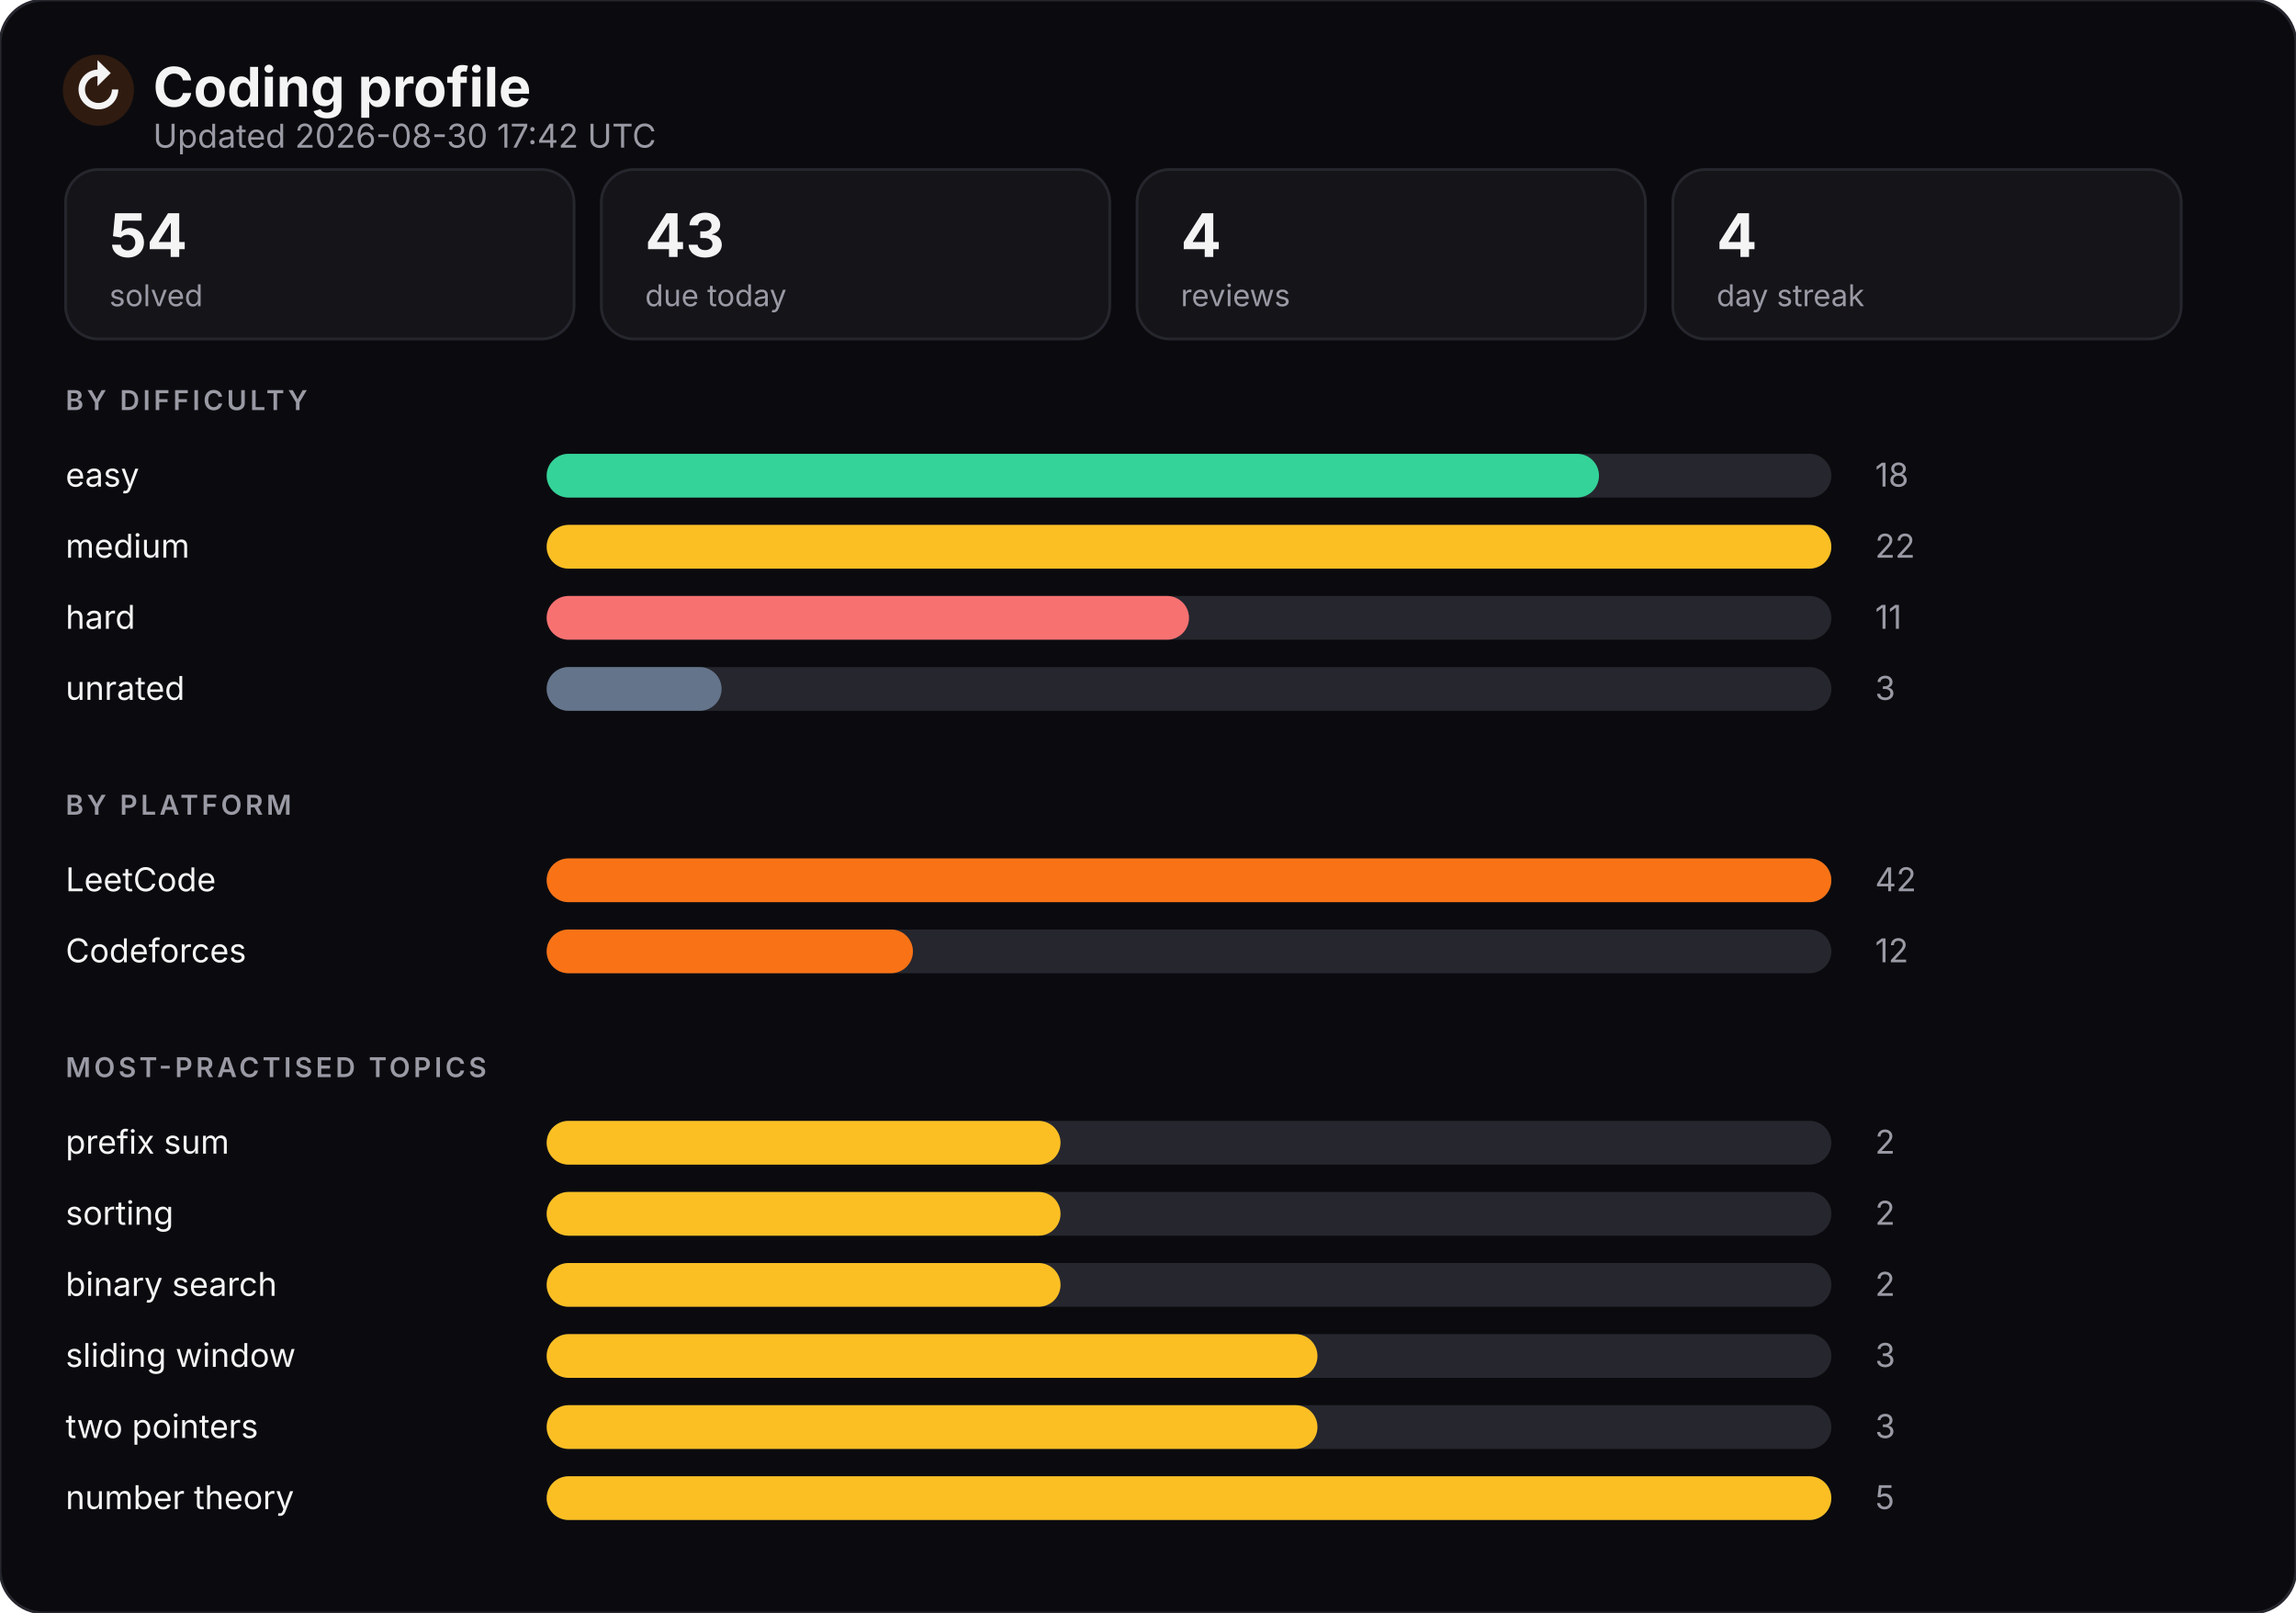
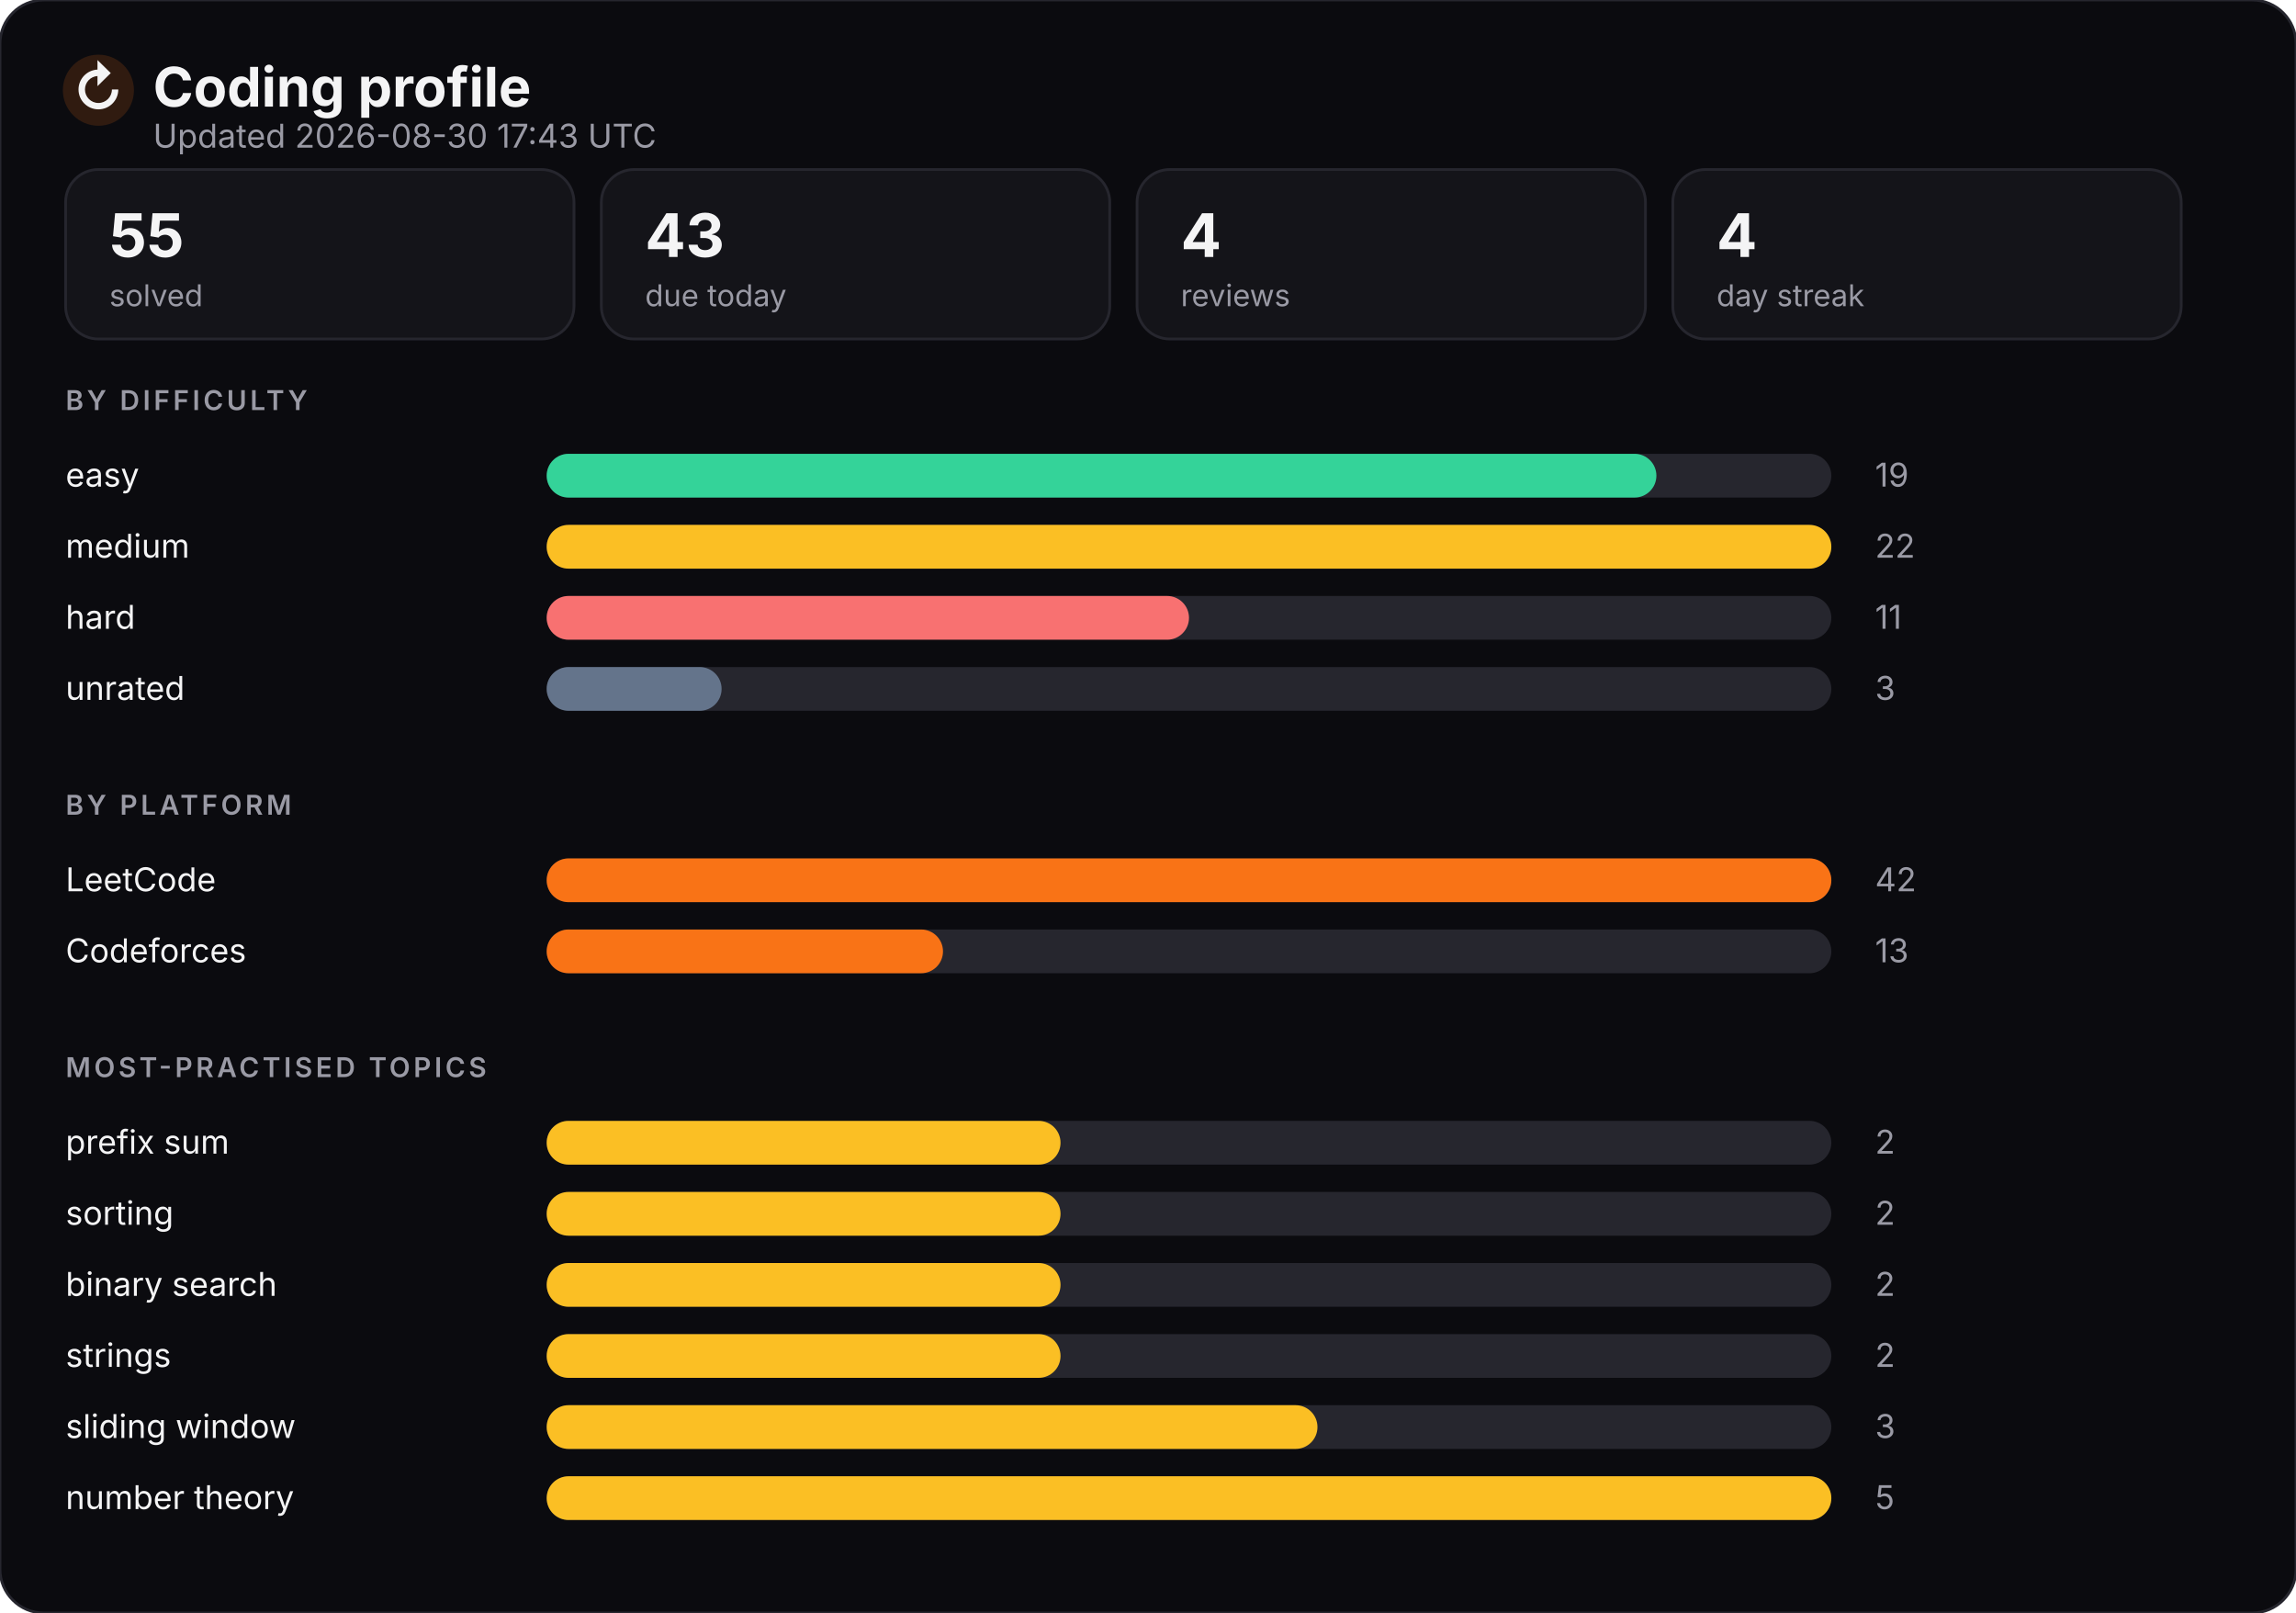
<svg xmlns="http://www.w3.org/2000/svg" width="840" height="590" viewBox="0 0 840 590" role="img" aria-label="Coding profile">
  <style>
    text { font-family: -apple-system, BlinkMacSystemFont, "Segoe UI", Inter, sans-serif; }
    .title { fill: #f4f4f5; font-size: 20px; font-weight: 700; }
    .subtitle { fill: #9a9aa5; font-size: 12px; }
    .section { fill: #9a9aa5; font-size: 10px; letter-spacing: 0.12em; font-weight: 600; }
    .label { fill: #f4f4f5; font-size: 12px; }
    .value { fill: #9a9aa5; font-size: 12px; }
    .tileValue { fill: #f4f4f5; font-size: 22px; font-weight: 700; }
    .tileLabel { fill: #9a9aa5; font-size: 11px; }

    .bar { transform-origin: 200px center; animation: grow 900ms cubic-bezier(.2,.8,.2,1) both; }
    .tile { animation: rise 600ms cubic-bezier(.2,.8,.2,1) both; }
    @keyframes grow { from { transform: scaleX(0); } to { transform: scaleX(1); } }
    @keyframes rise { from { opacity: 0; transform: translateY(6px); } to { opacity: 1; transform: none; } }
    @media (prefers-reduced-motion: reduce) {
      .bar, .tile { animation: none; }
    }
  </style>
  <rect width="840" height="590" rx="16" fill="#0b0b0f" stroke="#26262e" />
  <circle cx="36" cy="33" r="13" fill="#f97316" opacity="0.16" />
  <text x="36" y="40" class="title" fill="#f97316" text-anchor="middle">↻</text>
  <text x="56" y="39" class="title">Coding profile</text>
-   <text x="56" y="54" class="subtitle">Updated 2026-08-30 17:42 UTC</text>
+   <text x="56" y="54" class="subtitle">Updated 2026-08-30 17:43 UTC</text>
  <g class="tile" style="animation-delay:0s">
    <rect x="24" y="62" width="186" height="62" rx="12" fill="#141419" stroke="#26262e" />
-     <text x="40" y="94" class="tileValue">54</text>
+     <text x="40" y="94" class="tileValue">55</text>
    <text x="40" y="112" class="tileLabel">solved</text>
  </g>
  <g class="tile" style="animation-delay:0.06s">
    <rect x="220" y="62" width="186" height="62" rx="12" fill="#141419" stroke="#26262e" />
    <text x="236" y="94" class="tileValue">43</text>
    <text x="236" y="112" class="tileLabel">due today</text>
  </g>
  <g class="tile" style="animation-delay:0.12s">
    <rect x="416" y="62" width="186" height="62" rx="12" fill="#141419" stroke="#26262e" />
    <text x="432" y="94" class="tileValue">4</text>
    <text x="432" y="112" class="tileLabel">reviews</text>
  </g>
  <g class="tile" style="animation-delay:0.18s">
    <rect x="612" y="62" width="186" height="62" rx="12" fill="#141419" stroke="#26262e" />
    <text x="628" y="94" class="tileValue">4</text>
    <text x="628" y="112" class="tileLabel">day streak</text>
  </g>
  <text x="24" y="150" class="section">BY DIFFICULTY</text>
  <text x="24" y="178" class="label">easy</text>
  <rect x="200" y="166" width="470" height="16" rx="8" fill="#26262e" />
-   <rect x="200" y="166" width="385" height="16" rx="8" fill="#34d399" class="bar" style="animation-delay:0s" />
-   <text x="686" y="178" class="value">18</text>
+   <rect x="200" y="166" width="406" height="16" rx="8" fill="#34d399" class="bar" style="animation-delay:0s" />
+   <text x="686" y="178" class="value">19</text>
  <text x="24" y="204" class="label">medium</text>
  <rect x="200" y="192" width="470" height="16" rx="8" fill="#26262e" />
  <rect x="200" y="192" width="470" height="16" rx="8" fill="#fbbf24" class="bar" style="animation-delay:0.08s" />
  <text x="686" y="204" class="value">22</text>
  <text x="24" y="230" class="label">hard</text>
  <rect x="200" y="218" width="470" height="16" rx="8" fill="#26262e" />
  <rect x="200" y="218" width="235" height="16" rx="8" fill="#f87171" class="bar" style="animation-delay:0.16s" />
  <text x="686" y="230" class="value">11</text>
  <text x="24" y="256" class="label">unrated</text>
  <rect x="200" y="244" width="470" height="16" rx="8" fill="#26262e" />
  <rect x="200" y="244" width="64" height="16" rx="8" fill="#64748b" class="bar" style="animation-delay:0.24s" />
  <text x="686" y="256" class="value">3</text>
  <text x="24" y="298" class="section">BY PLATFORM</text>
  <text x="24" y="326" class="label">LeetCode</text>
  <rect x="200" y="314" width="470" height="16" rx="8" fill="#26262e" />
  <rect x="200" y="314" width="470" height="16" rx="8" fill="#f97316" class="bar" style="animation-delay:0.32s" />
  <text x="686" y="326" class="value">42</text>
  <text x="24" y="352" class="label">Codeforces</text>
  <rect x="200" y="340" width="470" height="16" rx="8" fill="#26262e" />
-   <rect x="200" y="340" width="134" height="16" rx="8" fill="#f97316" class="bar" style="animation-delay:0.4s" />
-   <text x="686" y="352" class="value">12</text>
+   <rect x="200" y="340" width="145" height="16" rx="8" fill="#f97316" class="bar" style="animation-delay:0.4s" />
+   <text x="686" y="352" class="value">13</text>
  <text x="24" y="394" class="section">MOST-PRACTISED TOPICS</text>
  <text x="24" y="422" class="label">prefix sum</text>
  <rect x="200" y="410" width="470" height="16" rx="8" fill="#26262e" />
  <rect x="200" y="410" width="188" height="16" rx="8" fill="#fbbf24" class="bar" style="animation-delay:0.48s" />
  <text x="686" y="422" class="value">2</text>
  <text x="24" y="448" class="label">sorting</text>
  <rect x="200" y="436" width="470" height="16" rx="8" fill="#26262e" />
  <rect x="200" y="436" width="188" height="16" rx="8" fill="#fbbf24" class="bar" style="animation-delay:0.56s" />
  <text x="686" y="448" class="value">2</text>
  <text x="24" y="474" class="label">binary search</text>
  <rect x="200" y="462" width="470" height="16" rx="8" fill="#26262e" />
  <rect x="200" y="462" width="188" height="16" rx="8" fill="#fbbf24" class="bar" style="animation-delay:0.64s" />
  <text x="686" y="474" class="value">2</text>
-   <text x="24" y="500" class="label">sliding window</text>
+   <text x="24" y="500" class="label">strings</text>
  <rect x="200" y="488" width="470" height="16" rx="8" fill="#26262e" />
-   <rect x="200" y="488" width="282" height="16" rx="8" fill="#fbbf24" class="bar" style="animation-delay:0.72s" />
-   <text x="686" y="500" class="value">3</text>
-   <text x="24" y="526" class="label">two pointers</text>
+   <rect x="200" y="488" width="188" height="16" rx="8" fill="#fbbf24" class="bar" style="animation-delay:0.72s" />
+   <text x="686" y="500" class="value">2</text>
+   <text x="24" y="526" class="label">sliding window</text>
  <rect x="200" y="514" width="470" height="16" rx="8" fill="#26262e" />
  <rect x="200" y="514" width="282" height="16" rx="8" fill="#fbbf24" class="bar" style="animation-delay:0.8s" />
  <text x="686" y="526" class="value">3</text>
  <text x="24" y="552" class="label">number theory</text>
  <rect x="200" y="540" width="470" height="16" rx="8" fill="#26262e" />
  <rect x="200" y="540" width="470" height="16" rx="8" fill="#fbbf24" class="bar" style="animation-delay:0.88s" />
  <text x="686" y="552" class="value">5</text>
</svg>
